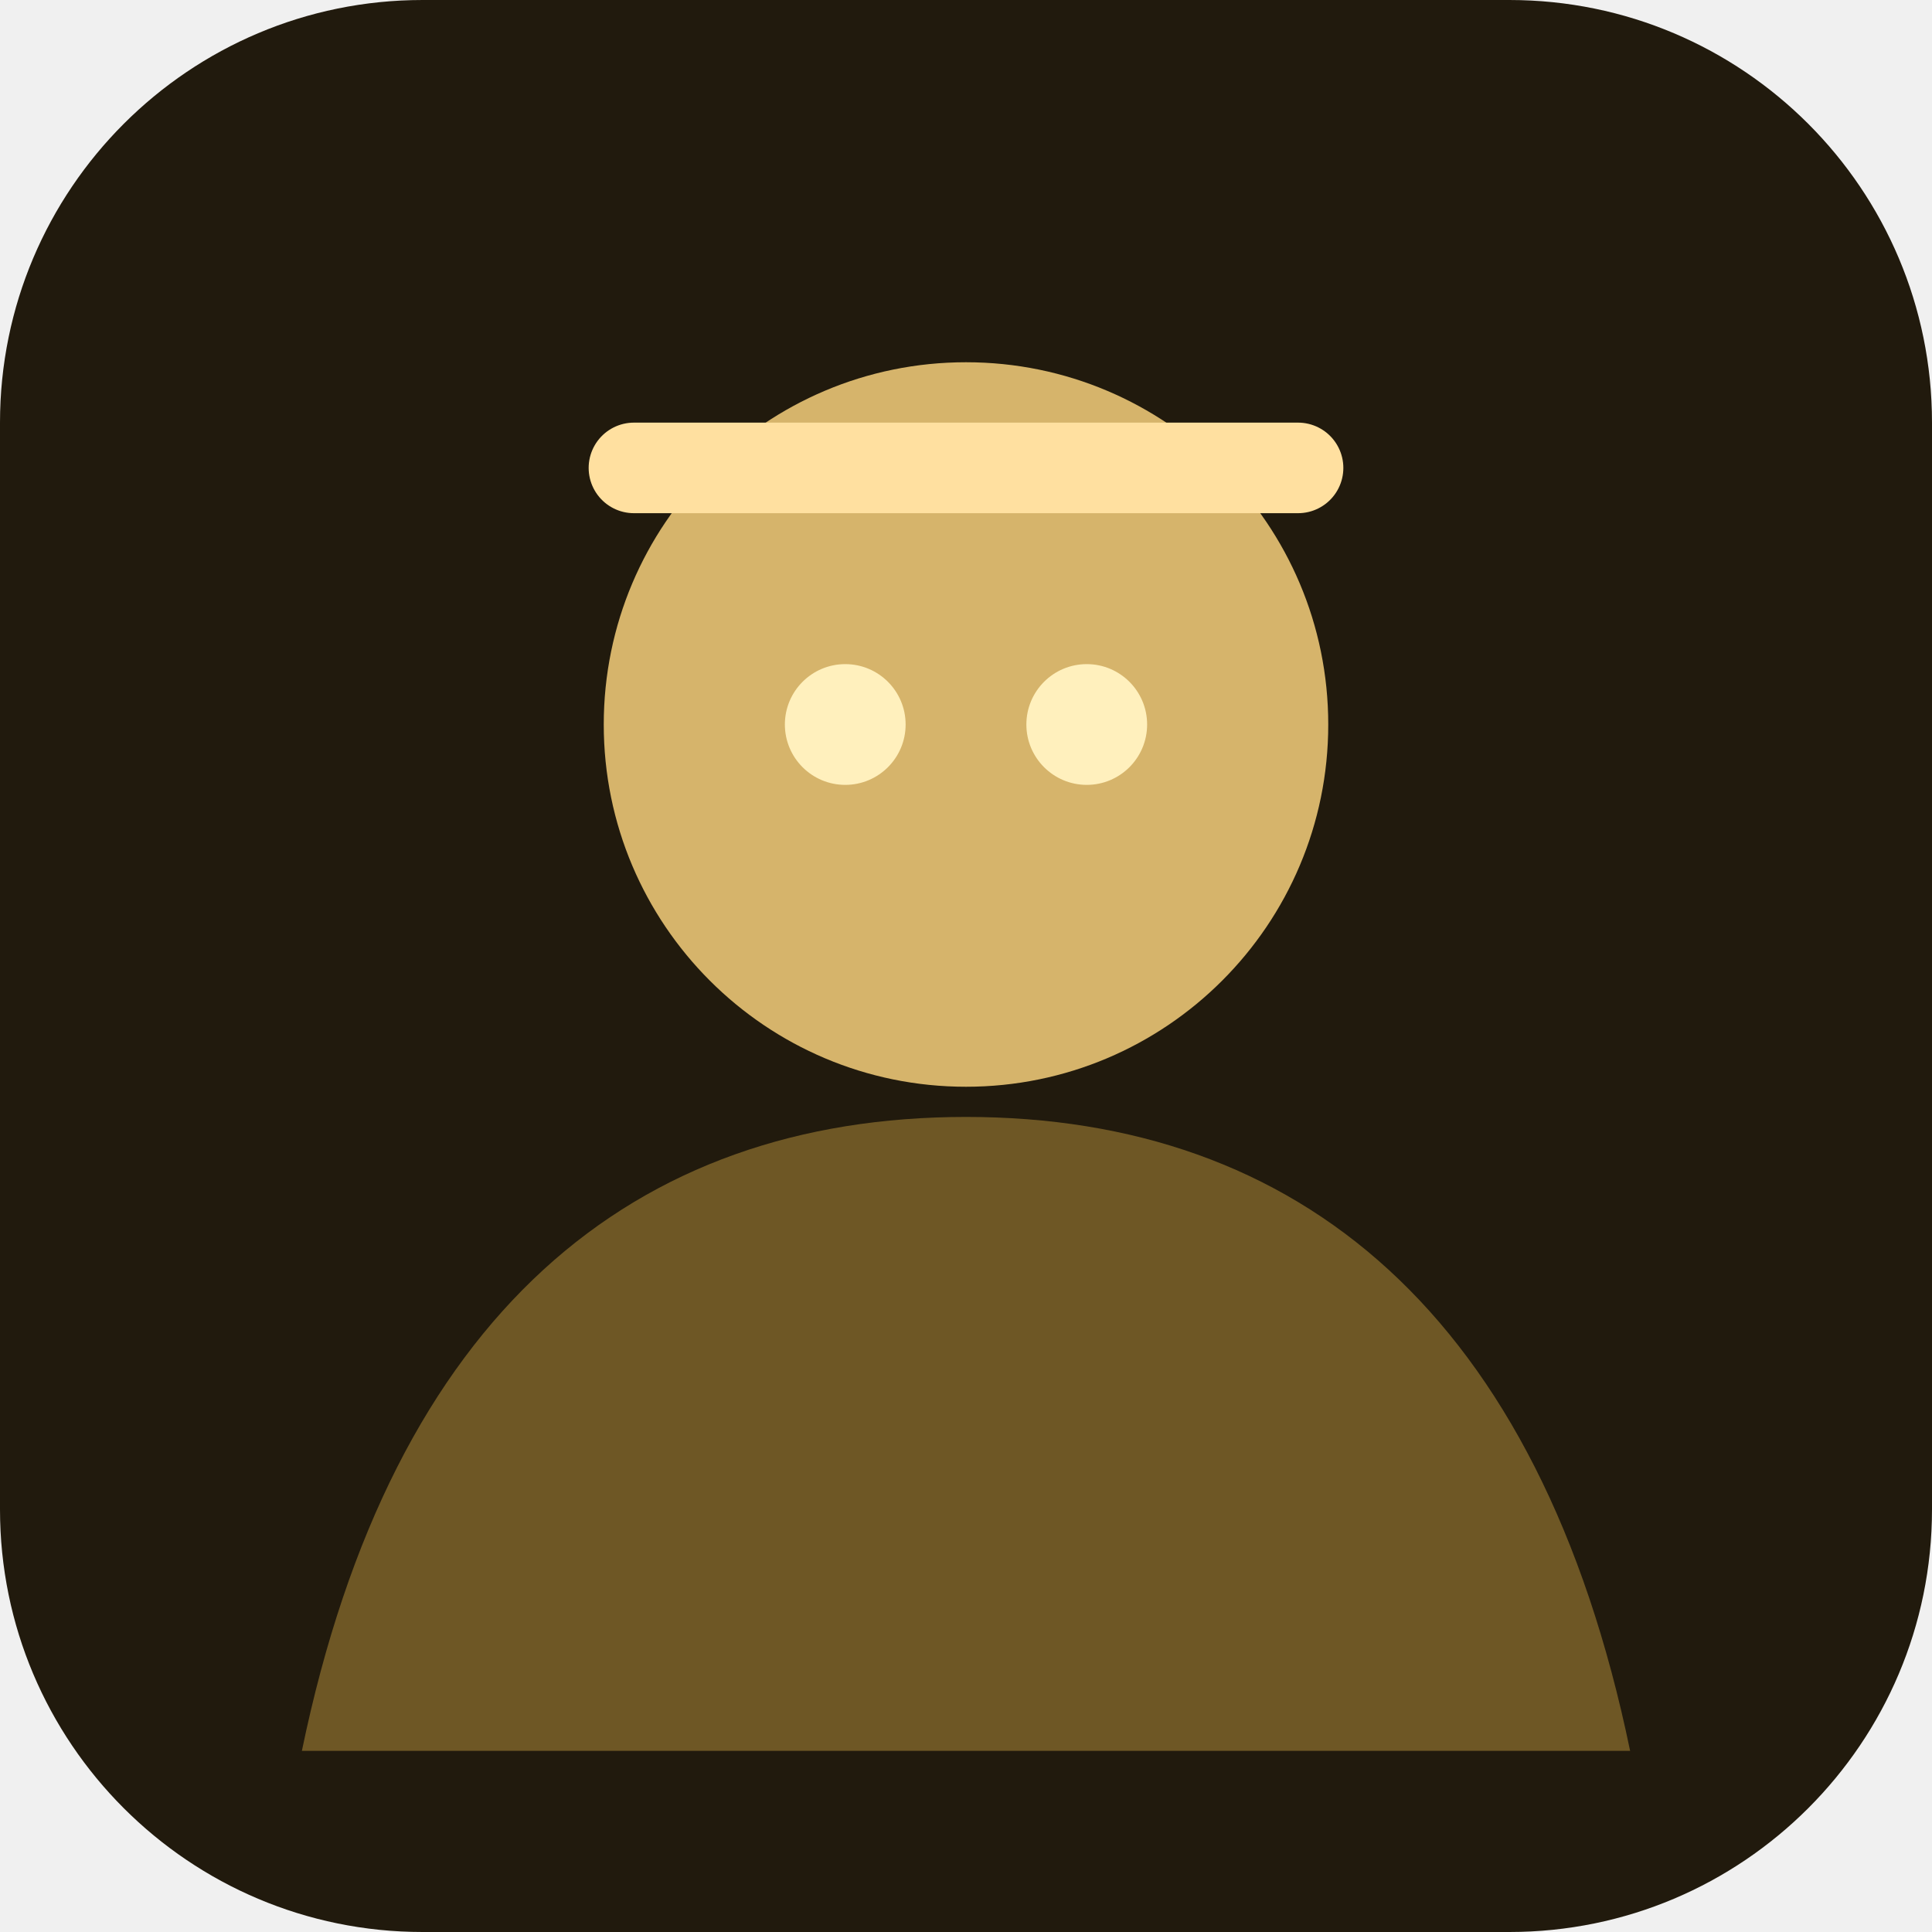
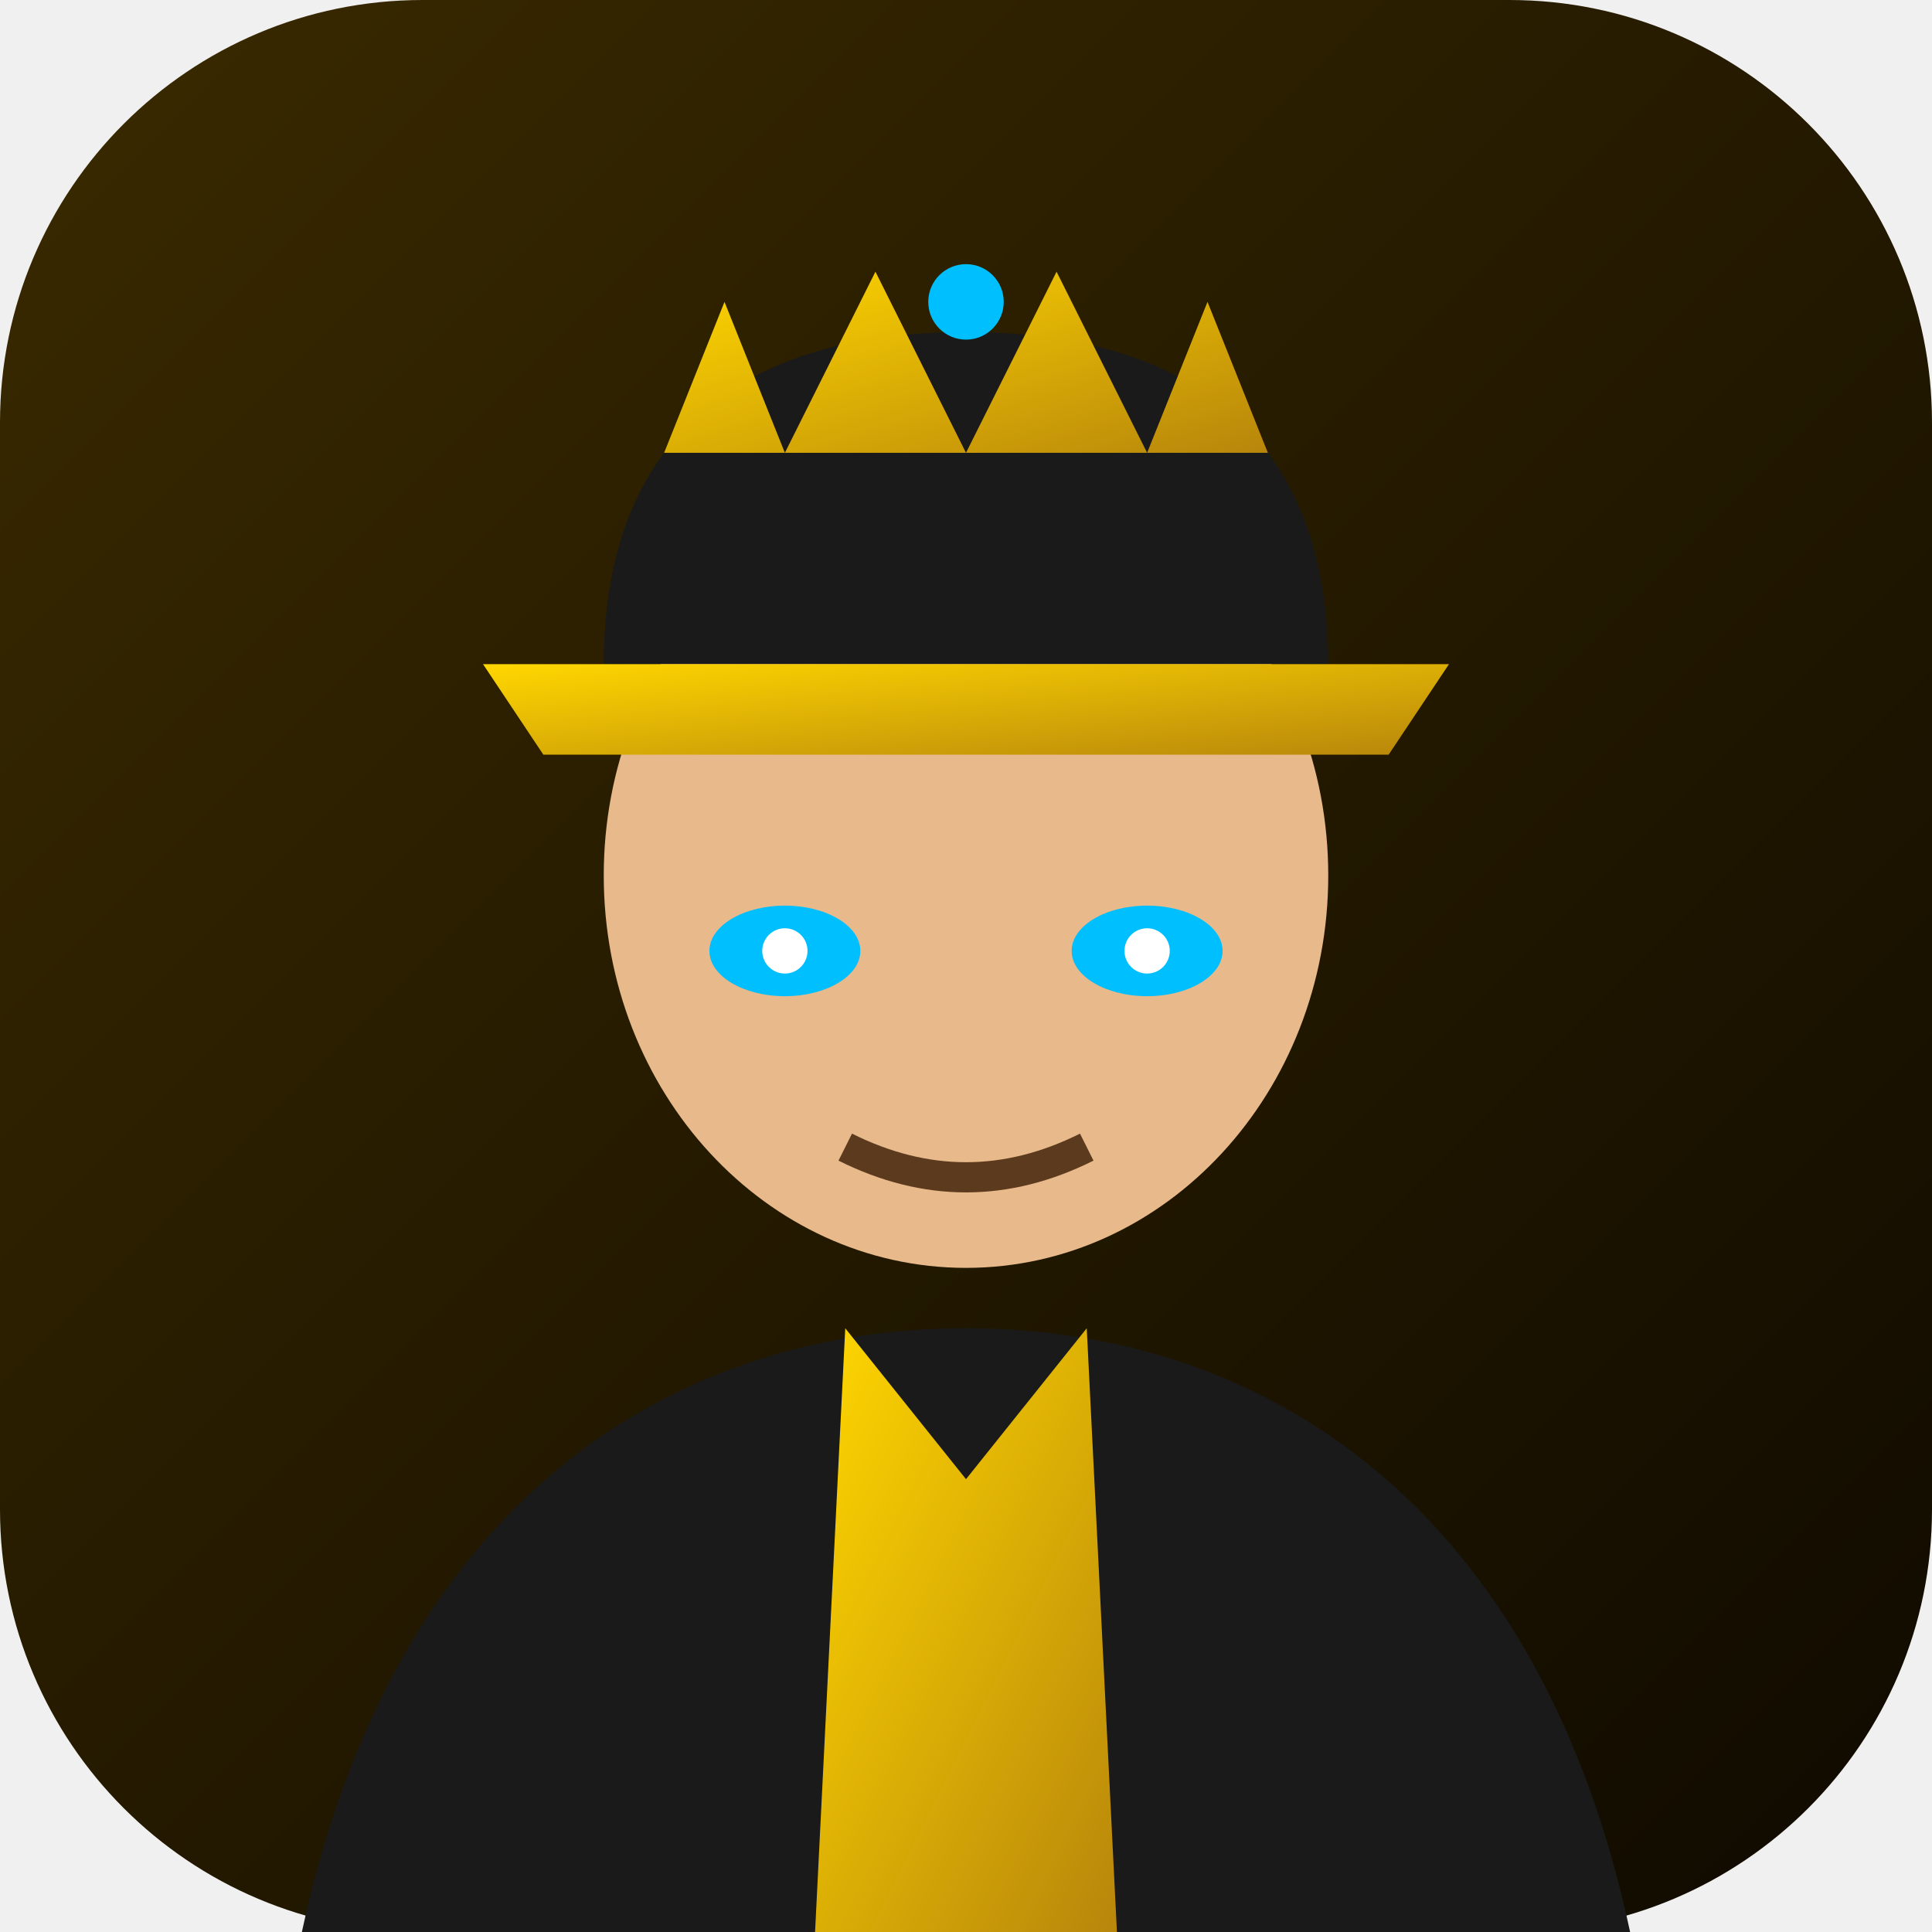
<svg xmlns="http://www.w3.org/2000/svg" viewBox="0 0 128 128">
-   <rect width="128" height="128" rx="28" fill="#211a0d" />
-   <circle cx="64" cy="48" r="24" fill="#d6b46b" />
-   <path d="M20 116c6-29 22-42 44-42s38 13 44 42" fill="#6e5725" />
-   <circle cx="56" cy="48" r="4" fill="#fff0bd" />
-   <circle cx="72" cy="48" r="4" fill="#fff0bd" />
-   <path d="M42 31h44" stroke="#ffe0a0" stroke-width="6" stroke-linecap="round" />
+   <defs>
+     <linearGradient id="bg4" x1="0" y1="0" x2="1" y2="1">
+       <stop offset="0" stop-color="#3a2a00" />
+       <stop offset="1" stop-color="#0f0a00" />
+     </linearGradient>
+     <linearGradient id="gold" x1="0" y1="0" x2="1" y2="1">
+       <stop offset="0" stop-color="#FFD700" />
+       <stop offset="1" stop-color="#B8860B" />
+     </linearGradient>
+   </defs>
+   <rect width="128" height="128" rx="28" fill="url(#bg4)" />
+   <ellipse cx="64" cy="58" rx="24" ry="26" fill="#E8B98A" />
+   <path d="M40 44 C 40 30 48 22 64 22 C 80 22 88 30 88 44 Z" fill="#1a1a1a" />
+   <path d="M32 44 L 96 44 L 92 50 L 36 50 Z" fill="url(#gold)" />
+   <path d="M44 30 L 48 20 L 52 30 L 58 18 L 64 30 L 70 18 L 76 30 L 80 20 L 84 30 Z" fill="url(#gold)" />
+   <circle cx="64" cy="20" r="2.5" fill="#00BFFF" />
+   <ellipse cx="52" cy="63" rx="5" ry="3" fill="#00BFFF" />
+   <ellipse cx="76" cy="63" rx="5" ry="3" fill="#00BFFF" />
+   <circle cx="52" cy="63" r="1.5" fill="#fff" />
+   <circle cx="76" cy="63" r="1.5" fill="#fff" />
+   <path d="M56 76 Q 64 80 72 76" stroke="#5c3a1e" stroke-width="2" fill="none" />
+   <path d="M20 128 C 26 100 44 88 64 88 C 84 88 102 100 108 128 Z" fill="#1a1a1a" />
+   <path d="M56 88 L 64 98 L 72 88 L 74 128 L 54 128 Z" fill="url(#gold)" />
</svg>
